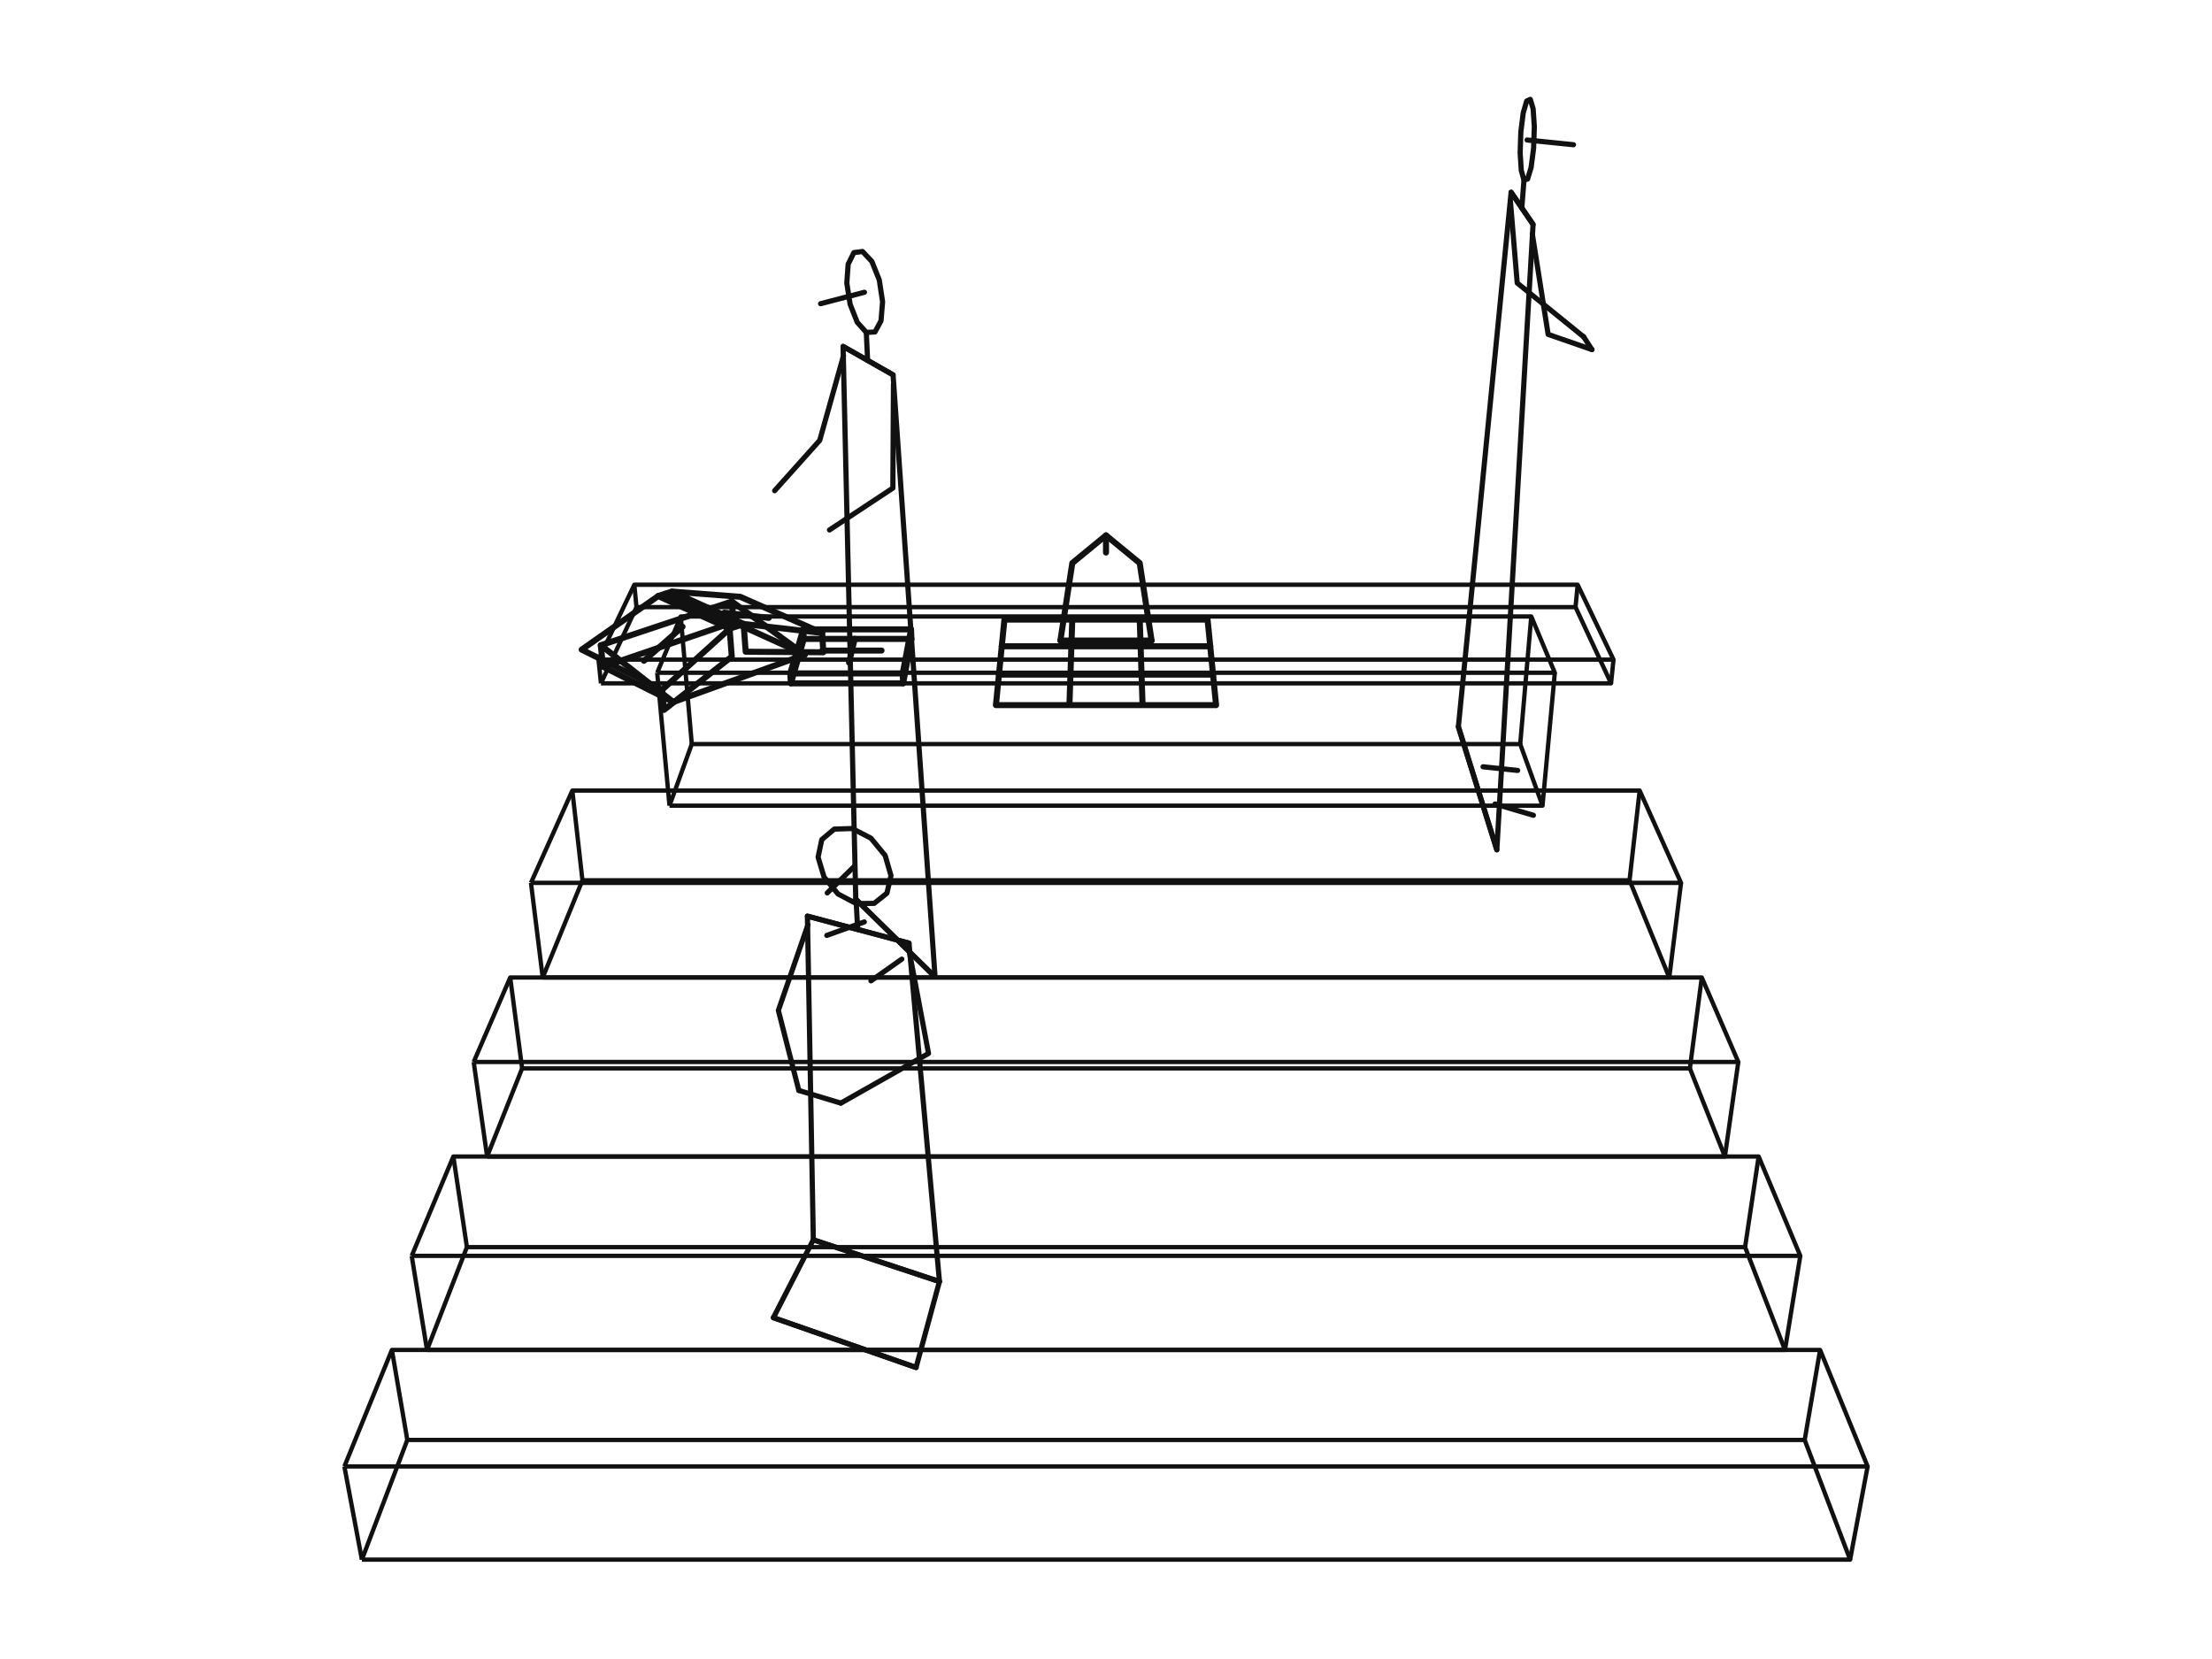
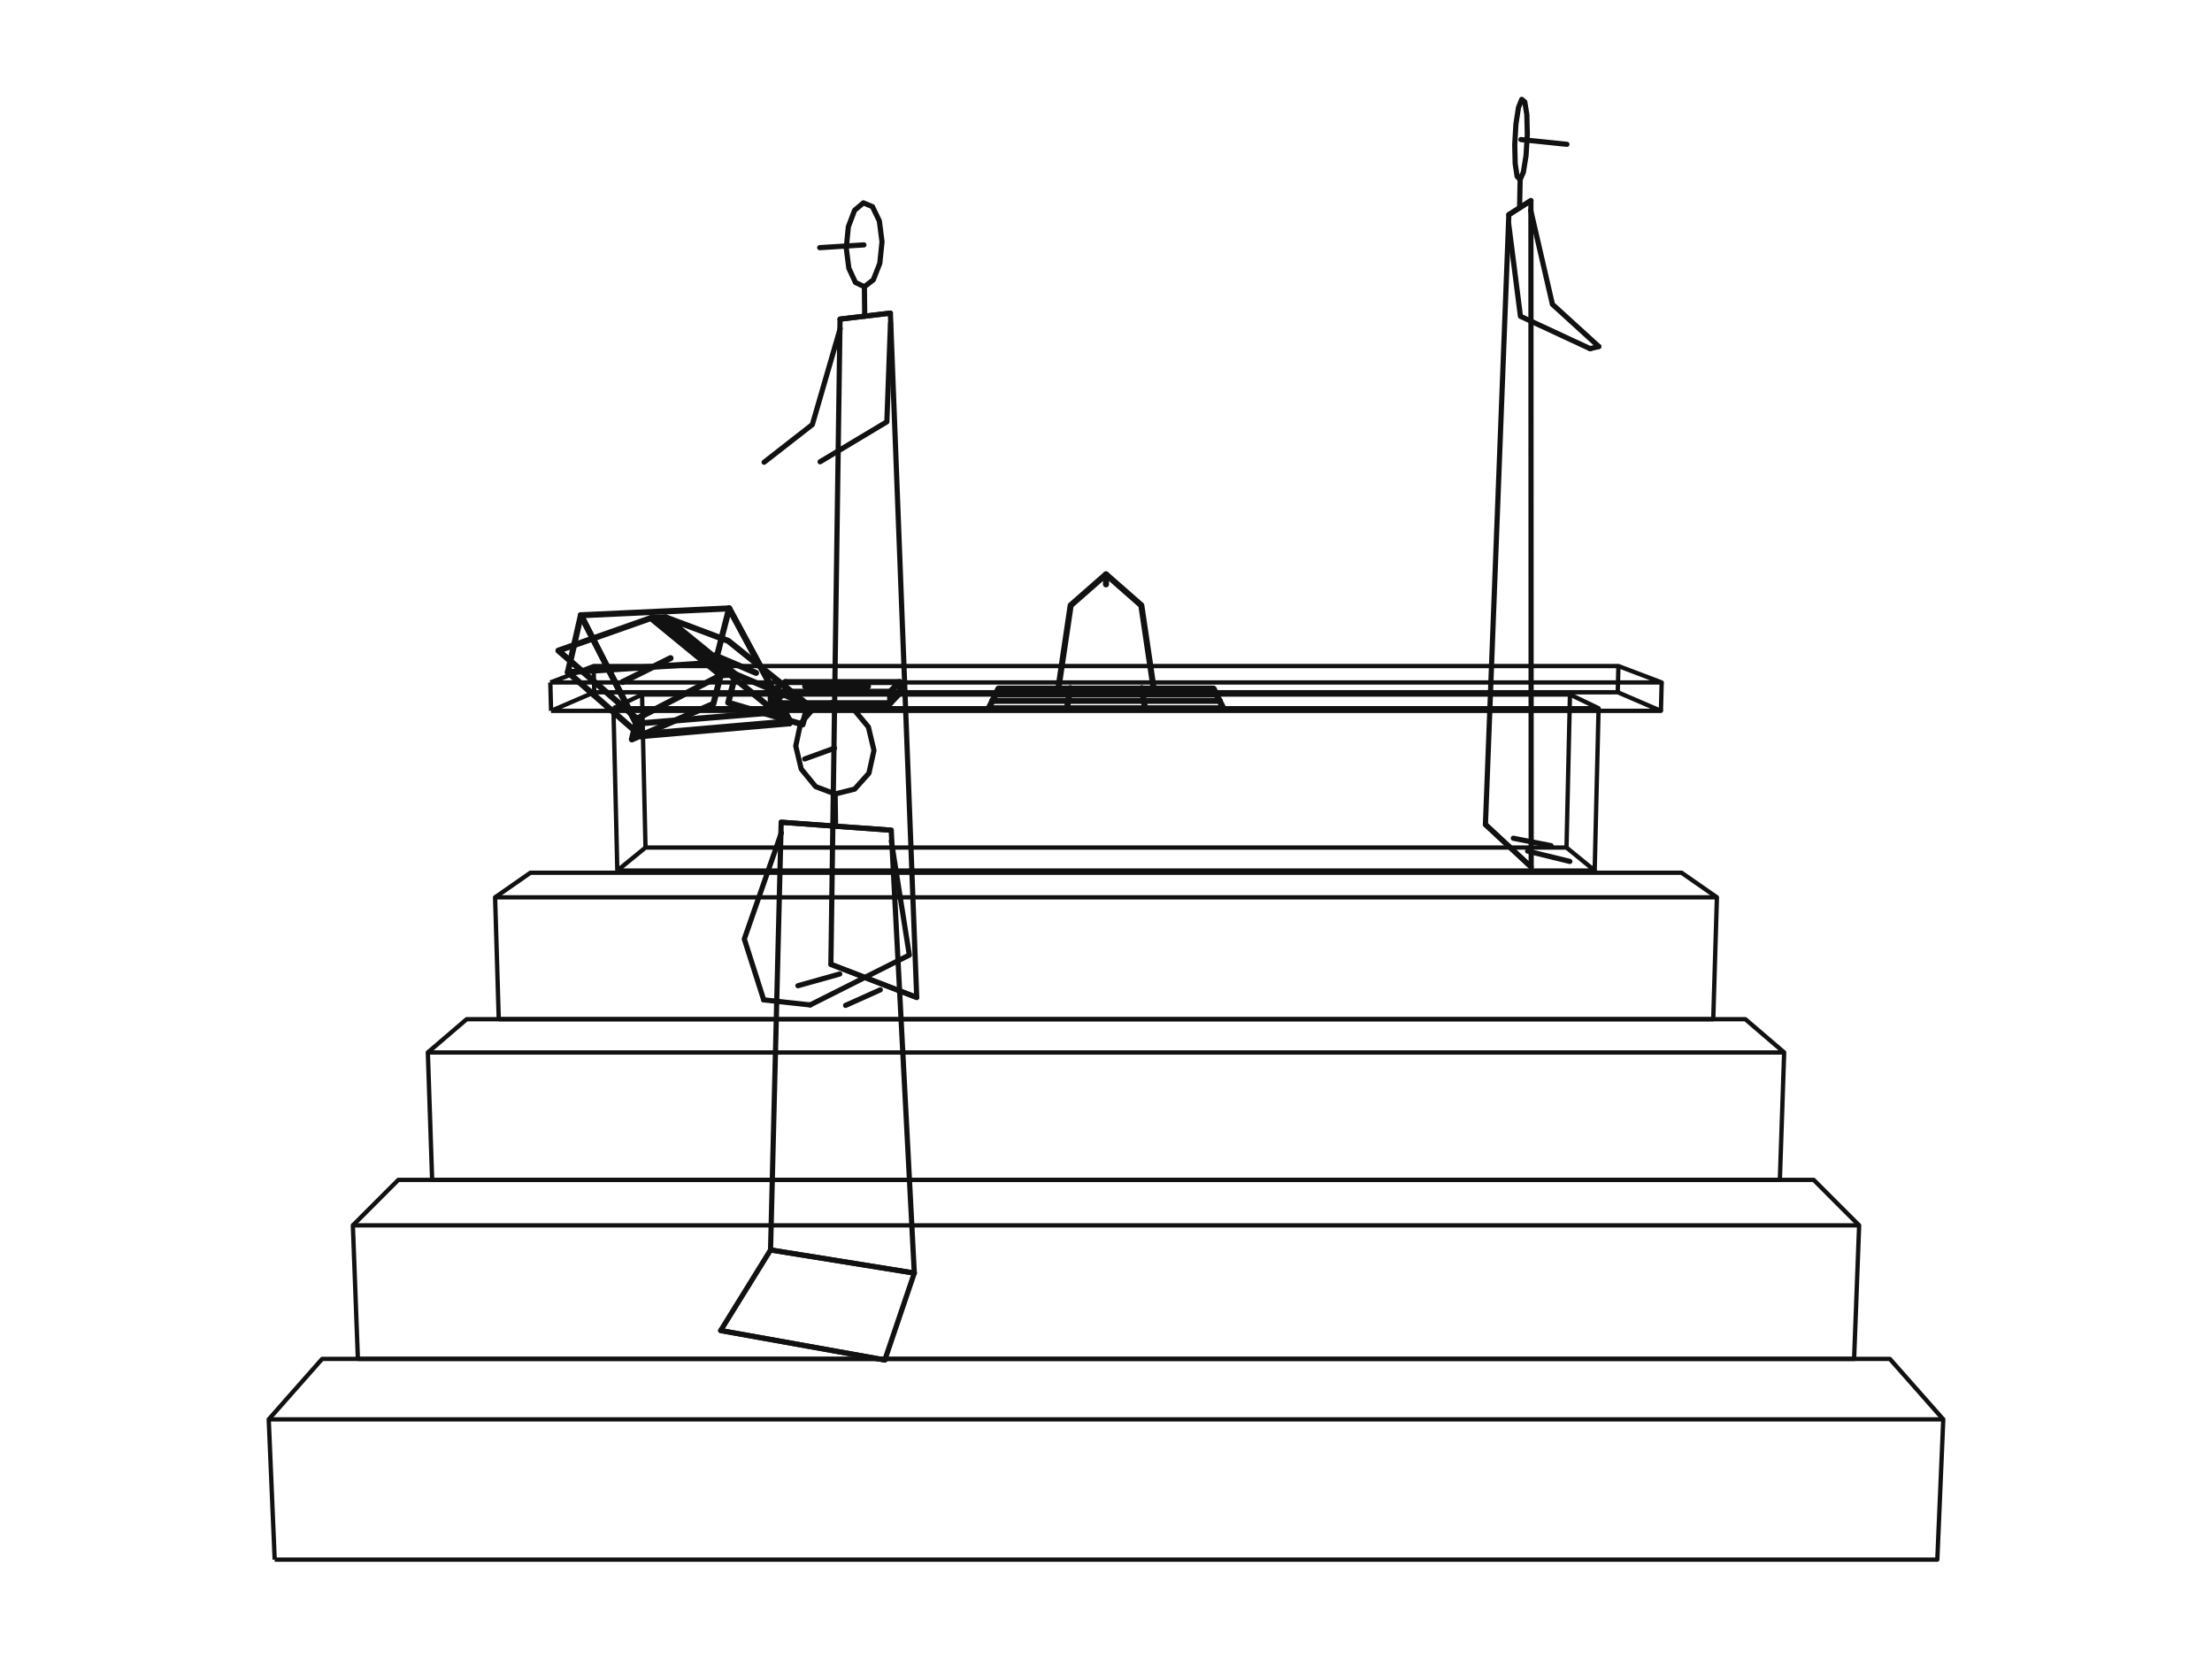
<svg xmlns="http://www.w3.org/2000/svg" width="1024" height="768" viewBox="0 0 1024 768">
  <rect width="100%" height="100%" fill="#ffffff" />
  <style>svg{background:#fff}.g{fill:none;stroke:#111;stroke-width:2.8;stroke-linejoin:round;stroke-linecap:round}.arch{fill:none;stroke:#111;stroke-width:2.0;stroke-linejoin:round}.fig{fill:none;stroke:#111;stroke-width:2.4;stroke-linejoin:round;stroke-linecap:round}</style>
  <g transform="translate(0,0)">
-     <path class="arch" d="M703.75,344.45 L708.87,285.38" />
-     <path class="arch" d="M320.25,344.45 L315.13,285.38" />
-     <path class="arch" d="M729.36,281.06 L730.35,270.69" />
-     <path class="arch" d="M294.64,281.06 L293.65,270.69" />
-     <path class="fig" d="M686.55,354.97 L702.57,356.66" />
-     <path class="arch" d="M754.37,407.52 L759.05,365.98" />
-     <path class="arch" d="M269.63,407.52 L264.95,365.98" />
-     <path class="arch" d="M309.93,372.96 L714.07,372.96 L703.75,344.45 L320.25,344.45 L309.93,372.96" />
-     <path class="fig" d="M692.93,393.39 L675.13,336.44" />
-     <path class="g" d="M372.58,303.05 L339.53,288.05 L338.80,278.44" />
-     <path class="g" d="M421.93,295.77 L421.75,291.35" />
-     <path class="g" d="M372.11,295.77 L371.83,291.35" />
-     <path class="g" d="M490.89,296.53 L533.11,296.53" />
-     <path class="g" d="M279.16,308.64 L339.53,288.05" />
-     <path class="g" d="M463.73,299.18 L560.27,299.18" />
-     <path class="arch" d="M304.23,311.43 L719.77,311.43 L708.87,285.38 L315.13,285.38 L304.23,311.43" />
-     <path class="fig" d="M692.11,372.19 L709.86,377.42" />
-     <path class="arch" d="M278.20,316.33 L745.80,316.33 L729.36,281.06 L294.64,281.06 L278.20,316.33" />
-     <path class="g" d="M490.89,296.53 L496.40,260.66 L512.00,247.84 L527.60,260.66 L533.11,296.53" />
-     <path class="fig" d="M400.11,426.79 L382.76,433.02" />
-     <path class="g" d="M380.61,293.01 L344.24,288.84 L311.11,273.85 L342.66,276.27 L380.61,293.01" />
-     <path class="g" d="M304.69,275.93 L311.11,273.85" />
-     <path class="g" d="M355.88,286.04 L335.31,283.62" />
-     <path class="arch" d="M251.24,452.52 L772.76,452.52 L754.37,407.52 L269.63,407.52 L251.24,452.52" />
-     <path class="arch" d="M277.06,305.35 L746.94,305.35 L730.35,270.69 L293.65,270.69 L277.06,305.35" />
-     <path class="arch" d="M309.93,372.96 L304.23,311.43" />
-     <path class="arch" d="M714.07,372.96 L719.77,311.43" />
-     <path class="g" d="M495.08,326.24 L496.39,286.66" />
-     <path class="g" d="M528.92,326.24 L527.61,286.66" />
-     <path class="g" d="M393.03,306.72 L395.68,295.73" />
-     <path class="g" d="M380.65,301.16 L408.09,301.16" />
-     <path class="fig" d="M396.16,416.26 L432.86,452.25" />
-     <path class="g" d="M366.13,316.33 L418.08,316.33 L421.93,295.77 L372.11,295.77 L366.13,316.33" />
-     <path class="g" d="M365.83,311.76 L417.89,311.76 L421.75,291.35 L371.83,291.35 L365.83,311.76" />
-     <path class="g" d="M512.00,247.84 L512.00,255.78" />
-     <path class="g" d="M380.61,293.01 L381.13,301.95 L345.20,301.71 L344.24,288.84" />
-     <path class="g" d="M461.04,326.42 L562.96,326.42 L559.02,286.83 L464.98,286.83 L461.04,326.42" />
-     <path class="g" d="M311.70,325.00 L372.58,303.05 L338.80,278.44 L278.13,298.70 L311.70,325.00" />
-     <path class="g" d="M341.01,289.95 L307.91,274.89" />
-     <path class="g" d="M462.42,312.30 L561.58,312.30" />
-     <path class="arch" d="M782.29,494.59 L787.81,452.52" />
-     <path class="arch" d="M241.71,494.59 L236.19,452.52" />
-     <path class="arch" d="M245.80,408.70 L778.20,408.70 L759.05,365.98 L264.95,365.98 L245.80,408.70" />
-     <path class="g" d="M311.70,325.00 L279.16,308.64 L278.13,298.70" />
-     <path class="g" d="M366.13,316.33 L365.83,311.76" />
-     <path class="g" d="M418.08,316.33 L417.89,311.76" />
-     <path class="g" d="M298.08,305.90 L315.97,290.13" />
-     <path class="fig" d="M417.47,444.00 L403.19,454.06" />
-     <path class="arch" d="M278.20,316.33 L277.06,305.35" />
-     <path class="arch" d="M745.80,316.33 L746.94,305.35" />
-     <path class="g" d="M337.76,291.06 L344.24,288.84" />
-     <path class="g" d="M306.51,319.32 L337.76,291.06 L304.69,275.93 L269.28,300.73 L306.51,319.32" />
-     <path class="arch" d="M251.24,452.52 L245.80,408.70" />
-     <path class="arch" d="M772.76,452.52 L778.20,408.70" />
-     <path class="g" d="M306.51,319.32 L307.37,328.64 L338.76,303.98 L337.76,291.06" />
-     <path class="arch" d="M225.50,535.38 L798.50,535.38 L782.29,494.59 L241.71,494.59 L225.50,535.38" />
-     <path class="fig" d="M709.70,103.89 L692.93,393.39 L675.13,336.44 L699.54,89.01 L709.70,103.89" />
-     <path class="fig" d="M699.22,93.19 L702.36,131.01 L733.12,155.93" />
-     <path class="arch" d="M807.85,577.33 L814.13,535.38" />
-     <path class="arch" d="M216.15,577.33 L209.87,535.38" />
-     <path class="arch" d="M219.29,491.61 L804.71,491.61 L787.81,452.52 L236.19,452.52 L219.29,491.61" />
-     <path class="fig" d="M736.95,161.83 L733.12,155.93" />
-     <path class="fig" d="M390.29,160.37 L396.16,416.26 L432.86,452.25 L413.43,173.54 L390.29,160.37" />
-     <path class="arch" d="M225.50,535.38 L219.29,491.61" />
-     <path class="arch" d="M798.50,535.38 L804.71,491.61" />
-     <path class="arch" d="M197.68,624.93 L826.32,624.93 L807.85,577.33 L216.15,577.33 L197.68,624.93" />
-     <path class="fig" d="M376.51,573.95 L434.90,593.26" />
-     <path class="fig" d="M390.50,164.59 L379.47,203.87 L358.61,227.16" />
-     <path class="fig" d="M709.70,103.89 L699.54,89.01" />
-     <path class="arch" d="M835.44,666.60 L842.58,624.93" />
-     <path class="arch" d="M188.56,666.60 L181.42,624.93" />
-     <path class="fig" d="M704.49,96.25 L705.50,83.34" />
-     <path class="fig" d="M376.51,573.95 L358.03,609.99 L424.07,633.06 L434.90,593.26" />
-     <path class="fig" d="M709.35,108.26 L716.68,154.80 L736.95,161.83" />
-     <path class="fig" d="M358.03,609.99 L424.07,633.06" />
-     <path class="arch" d="M190.59,581.37 L833.41,581.37 L814.13,535.38 L209.87,535.38 L190.59,581.37" />
-     <path class="fig" d="M704.04,61.08 L705.14,52.31 L706.74,46.77 L708.42,46.00 L709.73,50.33 L710.29,58.65 L709.95,68.66 L708.79,77.54 L707.16,82.89 L705.50,83.34 L704.24,78.88 L703.72,70.76 L704.04,61.08" />
-     <path class="fig" d="M706.95,64.81 L728.42,67.00" />
-     <path class="arch" d="M197.68,624.93 L190.59,581.37" />
-     <path class="arch" d="M826.32,624.93 L833.41,581.37" />
-     <path class="arch" d="M167.53,722.00 L856.47,722.00 L835.44,666.60 L188.56,666.60 L167.53,722.00" />
-     <path class="fig" d="M390.29,160.37 L413.43,173.54" />
-     <path class="fig" d="M401.64,166.83 L401.04,153.89" />
-     <path class="fig" d="M373.78,424.11 L376.51,573.95 L434.90,593.26 L420.80,436.61 L373.78,424.11" />
-     <path class="fig" d="M413.61,177.89 L413.33,225.95 L383.99,245.33" />
-     <path class="fig" d="M408.58,139.66 L407.03,129.57 L403.62,121.04 L399.31,116.43 L395.29,116.93 L392.64,122.32 L392.01,131.06 L393.55,140.86 L396.84,149.19 L401.04,153.89 L405.07,153.67 L407.85,148.49 L408.58,139.66" />
-     <path class="fig" d="M400.18,135.30 L379.88,140.59" />
-     <path class="arch" d="M159.42,678.86 L864.58,678.86 L842.58,624.93 L181.42,624.93 L159.42,678.86" />
-     <path class="fig" d="M374.03,428.06 L360.33,467.76 L369.80,504.80" />
-     <path class="arch" d="M167.53,722.00 L159.42,678.86" />
-     <path class="arch" d="M856.47,722.00 L864.58,678.86" />
-     <path class="fig" d="M373.78,424.11 L420.80,436.61" />
-     <path class="fig" d="M369.80,504.80 L389.25,510.67" />
-     <path class="fig" d="M397.05,430.30 L396.40,418.30" />
-     <path class="fig" d="M420.97,440.61 L429.84,487.67 L389.25,510.67" />
-     <path class="fig" d="M412.46,405.37 L409.76,396.03 L403.17,388.02 L394.52,383.55 L386.19,383.82 L380.42,388.70 L378.72,396.82 L381.47,406.00 L387.93,413.84 L396.40,418.30 L404.69,418.19 L410.58,413.48 L412.46,405.37" />
-     <path class="fig" d="M395.47,401.06 L382.96,413.36" />
+     <path class="g" d="M331.12,306.81 L337.53,281.65" />
+     <path class="fig" d="M700.57,388.05 L718.04,391.48" />
+     <path class="arch" d="M748.90,320.47 L749.21,308.34" />
+     <path class="arch" d="M275.10,320.47 L274.79,308.34" />
+     <path class="g" d="M416.51,320.81 L416.46,315.74" />
+     <path class="g" d="M363.69,320.81 L363.61,315.74" />
+     <path class="g" d="M489.61,320.99 L534.39,320.99" />
+     <path class="arch" d="M725.18,392.36 L726.78,321.51" />
+     <path class="arch" d="M298.82,392.36 L297.22,321.51" />
+     <path class="g" d="M489.61,320.99 L495.65,280.23 L512.00,265.88 L528.35,280.23 L534.39,320.99" />
+     <path class="g" d="M365.47,334.84 L365.72,333.93 L337.53,281.65" />
+     <path class="g" d="M460.80,321.43 L563.20,321.43" />
+     <path class="g" d="M512.00,265.88 L512.00,270.52" />
+     <path class="g" d="M374.02,326.30 L340.52,312.15 L308.15,285.80 L337.15,296.70 L374.02,326.30" />
+     <path class="g" d="M350.01,311.50 L331.02,303.42" />
+     <path class="fig" d="M708.83,401.38 L687.65,381.69" />
+     <path class="g" d="M301.29,286.13 L308.15,285.80" />
+     <path class="fig" d="M698.41,103.60 L703.86,146.42 L736.13,161.42" />
+     <path class="g" d="M493.97,327.65 L495.47,318.57" />
+     <path class="g" d="M530.03,327.65 L528.53,318.57" />
+     <path class="g" d="M385.74,318.96 L388.78,316.54" />
+     <path class="g" d="M372.73,317.73 L401.83,317.73" />
+     <path class="g" d="M374.02,326.30 L371.54,335.38 L337.12,325.30 L340.52,312.15" />
+     <path class="g" d="M356.84,325.54 L412.10,325.54 L416.51,320.81 L363.69,320.81 L356.84,325.54" />
+     <path class="g" d="M356.75,320.24 L412.05,320.24 L416.46,315.74 L363.61,315.74 L356.75,320.24" />
+     <path class="g" d="M296.77,340.79 L365.47,334.84 L331.12,306.81 L262.87,311.19 L296.77,340.79" />
+     <path class="g" d="M457.71,327.87 L566.29,327.87 L561.78,318.77 L462.22,318.77 L457.71,327.87" />
+     <path class="g" d="M337.08,312.39 L304.73,285.97" />
+     <path class="fig" d="M707.19,394.00 L726.73,398.78" />
+     <path class="arch" d="M285.78,403.00 L738.22,403.00 L725.18,392.36 L298.82,392.36 L285.78,403.00" />
+     <path class="g" d="M297.01,339.84 L365.72,333.93 L337.53,281.65 L268.91,284.82 L297.01,339.84" />
+     <path class="g" d="M262.87,311.19 L268.91,284.82" />
+     <path class="g" d="M459.30,324.44 L564.70,324.44" />
+     <path class="g" d="M295.37,334.95 L364.10,329.29" />
+     <path class="fig" d="M708.70,92.86 L708.83,401.38 L687.65,381.69 L698.49,99.38 L708.70,92.86" />
+     <path class="fig" d="M740.12,160.41 L736.13,161.42" />
+     <path class="arch" d="M283.97,327.87 L740.03,327.87 L726.78,321.51 L297.22,321.51 L283.97,327.87" />
+     <path class="arch" d="M255.11,329.07 L768.89,329.07 L748.90,320.47 L275.10,320.47 L255.11,329.07" />
+     <path class="g" d="M288.21,315.74 L310.40,304.69" />
+     <path class="g" d="M356.84,325.54 L356.75,320.24" />
+     <path class="g" d="M412.10,325.54 L412.05,320.24" />
+     <path class="arch" d="M254.76,315.93 L769.24,315.93 L749.21,308.34 L274.79,308.34 L254.76,315.93" />
+     <path class="fig" d="M708.70,92.86 L698.49,99.38" />
+     <path class="g" d="M333.62,312.63 L340.52,312.15" />
+     <path class="fig" d="M703.46,96.20 L703.72,83.16" />
+     <path class="fig" d="M701.22,66.91 L701.77,57.43 L702.95,49.78 L704.45,46.00 L705.87,47.20 L706.83,53.15 L707.04,62.25 L706.45,71.98 L705.23,79.63 L703.72,83.16 L702.33,81.71 L701.42,75.77 L701.22,66.91" />
+     <path class="fig" d="M704.08,64.61 L725.38,66.80" />
+     <path class="g" d="M294.84,332.70 L333.62,312.63 L301.29,286.13 L258.51,301.19 L294.84,332.70" />
+     <path class="fig" d="M388.74,450.89 L369.39,456.32" />
+     <path class="g" d="M296.77,340.79 L297.01,339.84 L268.91,284.82" />
+     <path class="g" d="M294.84,332.70 L292.50,342.29 L330.24,325.83 L333.62,312.63" />
+     <path class="fig" d="M384.64,446.42 L424.38,461.75" />
+     <path class="arch" d="M285.78,403.00 L283.97,327.87" />
+     <path class="arch" d="M738.22,403.00 L740.03,327.87" />
+     <path class="fig" d="M708.61,97.32 L718.66,140.87 L740.12,160.41" />
+     <path class="fig" d="M388.93,152.18 L376.05,196.57 L353.73,213.98" />
+     <path class="fig" d="M388.88,147.73 L384.64,446.42 L424.38,461.75 L412.18,144.96 L388.88,147.73" />
+     <path class="arch" d="M255.11,329.07 L254.76,315.93" />
+     <path class="arch" d="M768.89,329.07 L769.24,315.93" />
+     <path class="fig" d="M407.52,458.22 L391.44,465.43" />
+     <path class="arch" d="M229.19,415.41 L245.56,404.01 L778.44,404.01 L794.81,415.41" />
+     <path class="fig" d="M388.88,147.73 L412.18,144.96" />
+     <path class="fig" d="M400.31,146.37 L400.15,132.74" />
+     <path class="fig" d="M408.31,111.91 L407.07,102.27 L403.90,95.68 L399.70,93.91 L395.61,97.35 L392.72,104.99 L391.76,114.78 L392.96,124.18 L396.01,130.75 L400.15,132.74 L404.28,129.55 L407.28,121.92 L408.31,111.91" />
+     <path class="fig" d="M399.92,113.37 L379.46,114.65" />
+     <path class="arch" d="M230.89,471.81 L793.11,471.81 L794.81,415.41 L229.19,415.41 L230.89,471.81" />
+     <path class="fig" d="M412.23,149.59 L410.55,195.27 L379.64,213.77" />
+     <path class="arch" d="M198.06,487.21 L216.04,471.81 L807.96,471.81 L825.94,487.21" />
+     <path class="arch" d="M200.05,546.20 L823.95,546.20 L825.94,487.21 L198.06,487.21 L200.05,546.20" />
+     <path class="fig" d="M356.71,578.64 L423.26,589.34" />
+     <path class="fig" d="M361.63,380.64 L356.71,578.64 L423.26,589.34 L412.57,384.32 L361.63,380.64" />
+     <path class="fig" d="M356.71,578.64 L333.63,615.95 L409.61,629.58 L423.26,589.34" />
+     <path class="arch" d="M163.35,567.26 L184.39,546.20 L839.61,546.20 L860.65,567.26" />
+     <path class="fig" d="M361.71,385.54 L344.56,434.70 L353.54,462.86" />
+     <path class="fig" d="M361.63,380.64 L412.57,384.32" />
+     <path class="fig" d="M386.81,382.46 L386.61,367.55" />
+     <path class="fig" d="M333.63,615.95 L409.61,629.58" />
+     <path class="fig" d="M404.58,347.38 L402.00,336.54 L395.19,328.36 L386.05,325.06 L377.05,327.48 L370.60,334.91 L368.37,345.34 L370.92,356.01 L377.58,364.14 L386.61,367.55 L395.65,365.30 L402.25,357.93 L404.58,347.38" />
+     <path class="fig" d="M386.33,346.35 L372.51,351.35" />
+     <path class="fig" d="M412.62,389.33 L420.96,442.12 L375.06,465.21" />
+     <path class="arch" d="M165.68,629.08 L858.32,629.08 L860.65,567.26 L163.35,567.26 L165.68,629.08" />
+     <path class="fig" d="M353.54,462.86 L375.06,465.21" />
+     <path class="arch" d="M124.40,657.07 L149.13,629.08 L874.87,629.08 L899.60,657.07" />
+     <path class="arch" d="M127.16,722.00 L896.84,722.00 L899.60,657.07 L124.40,657.07 L127.16,722.00" />
  </g>
</svg>
